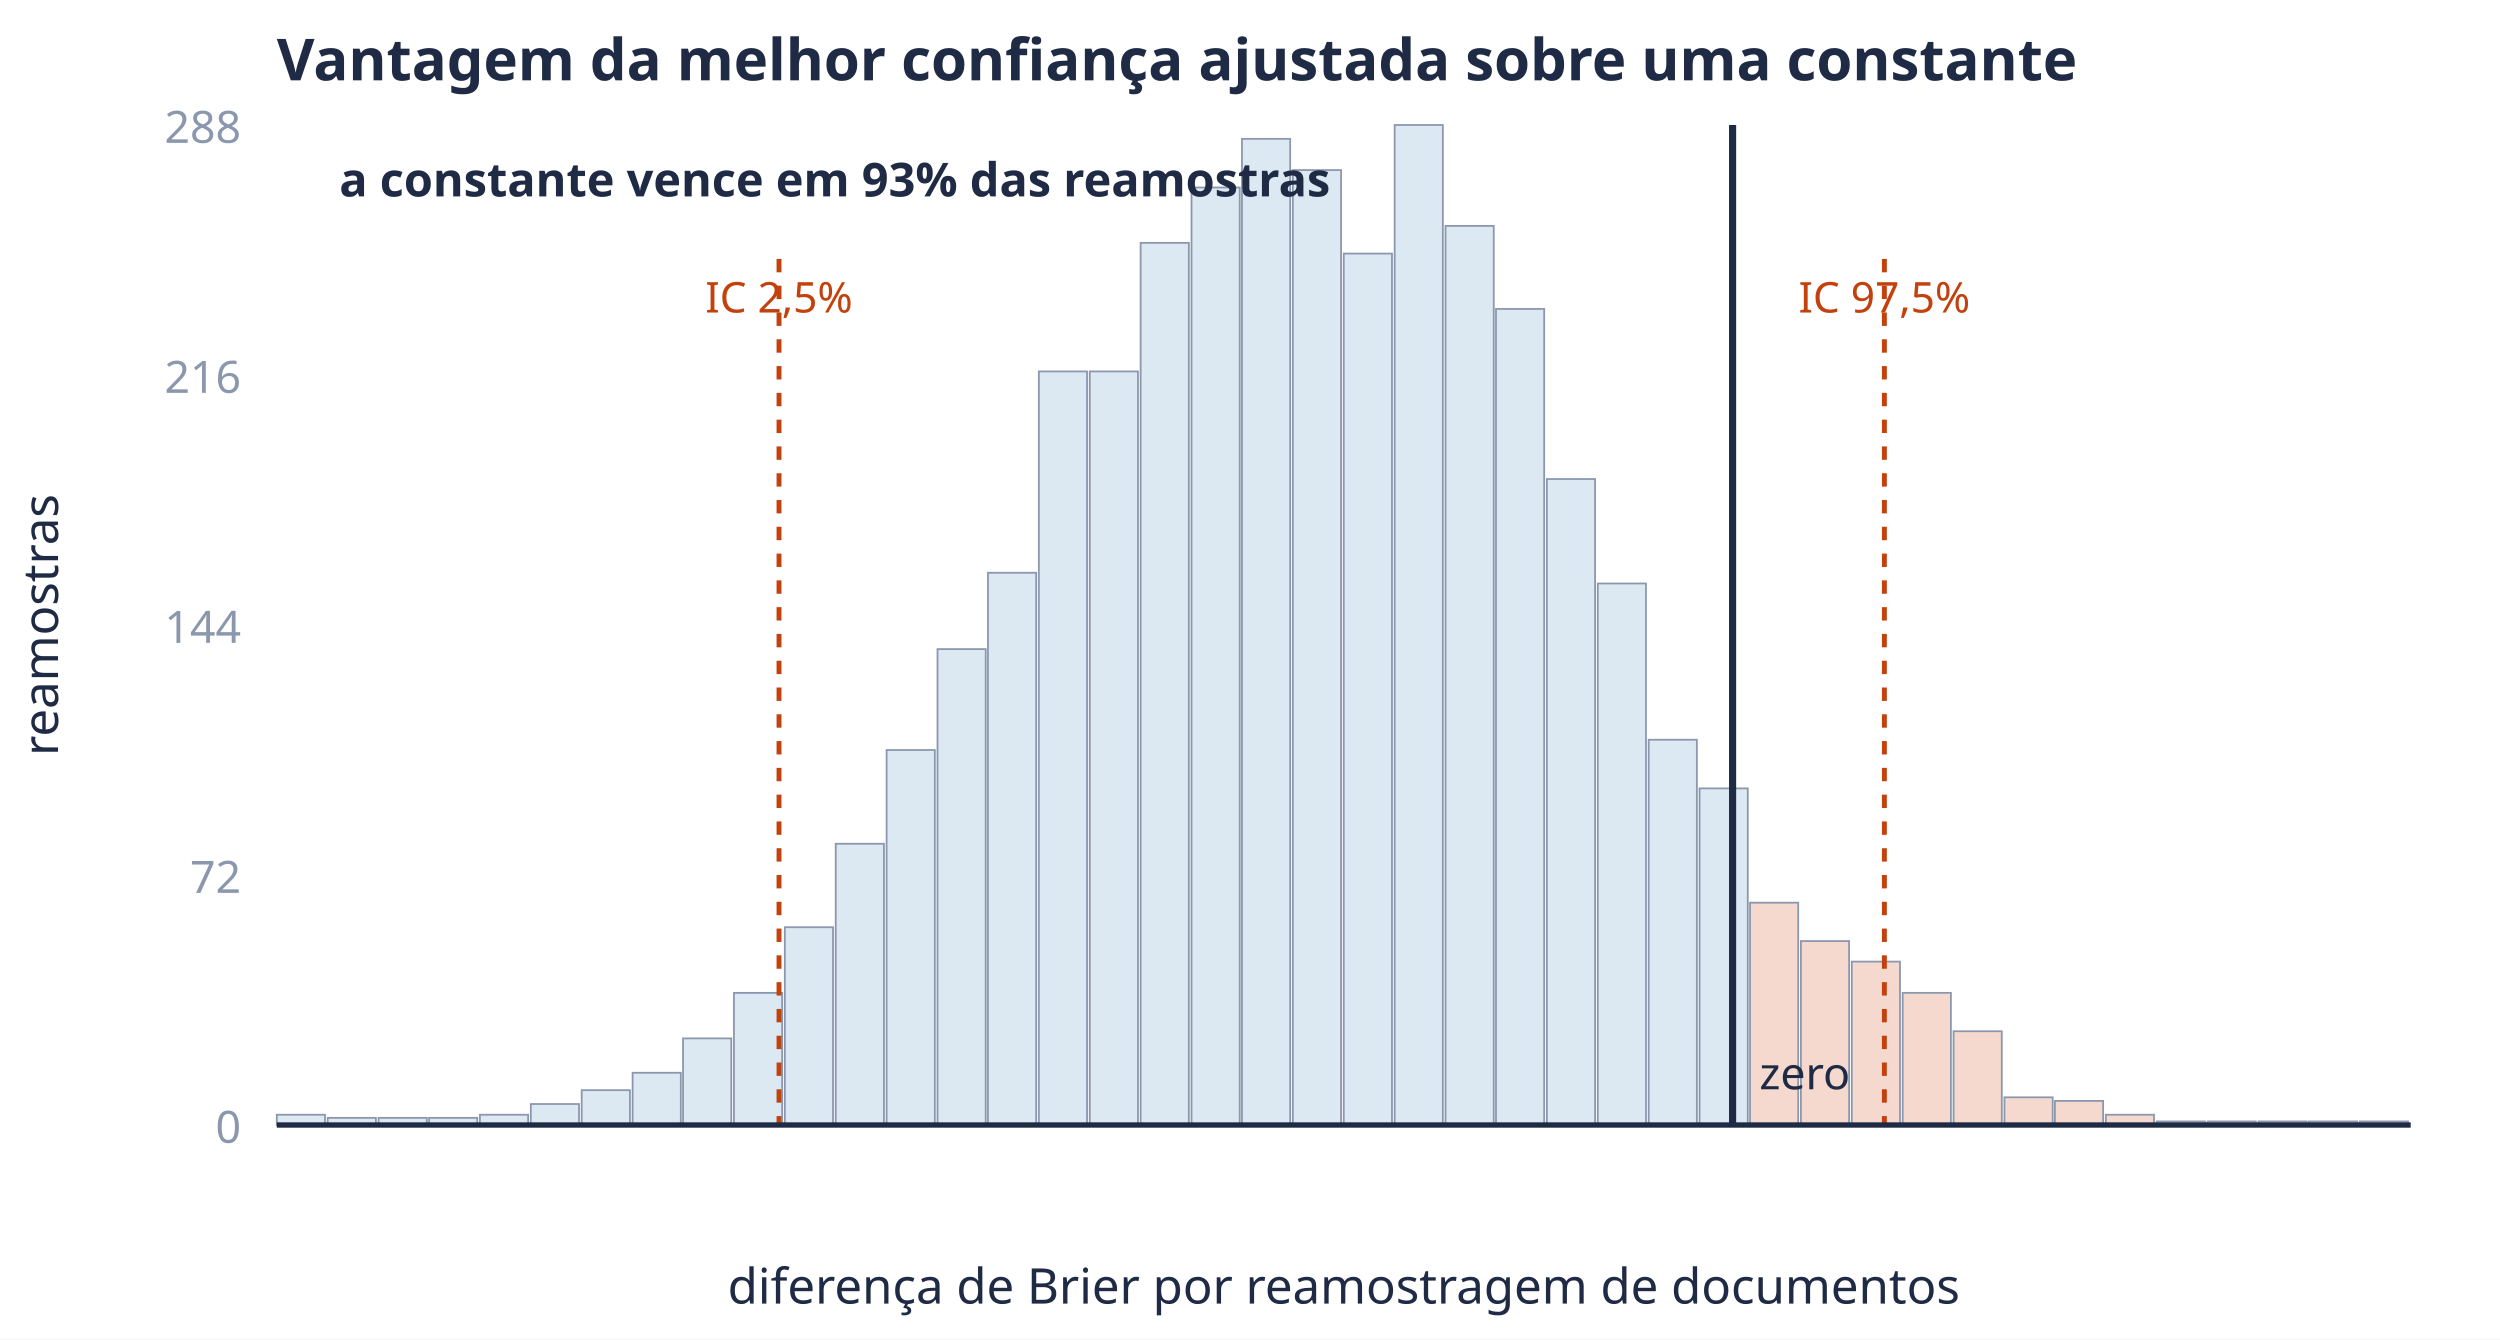
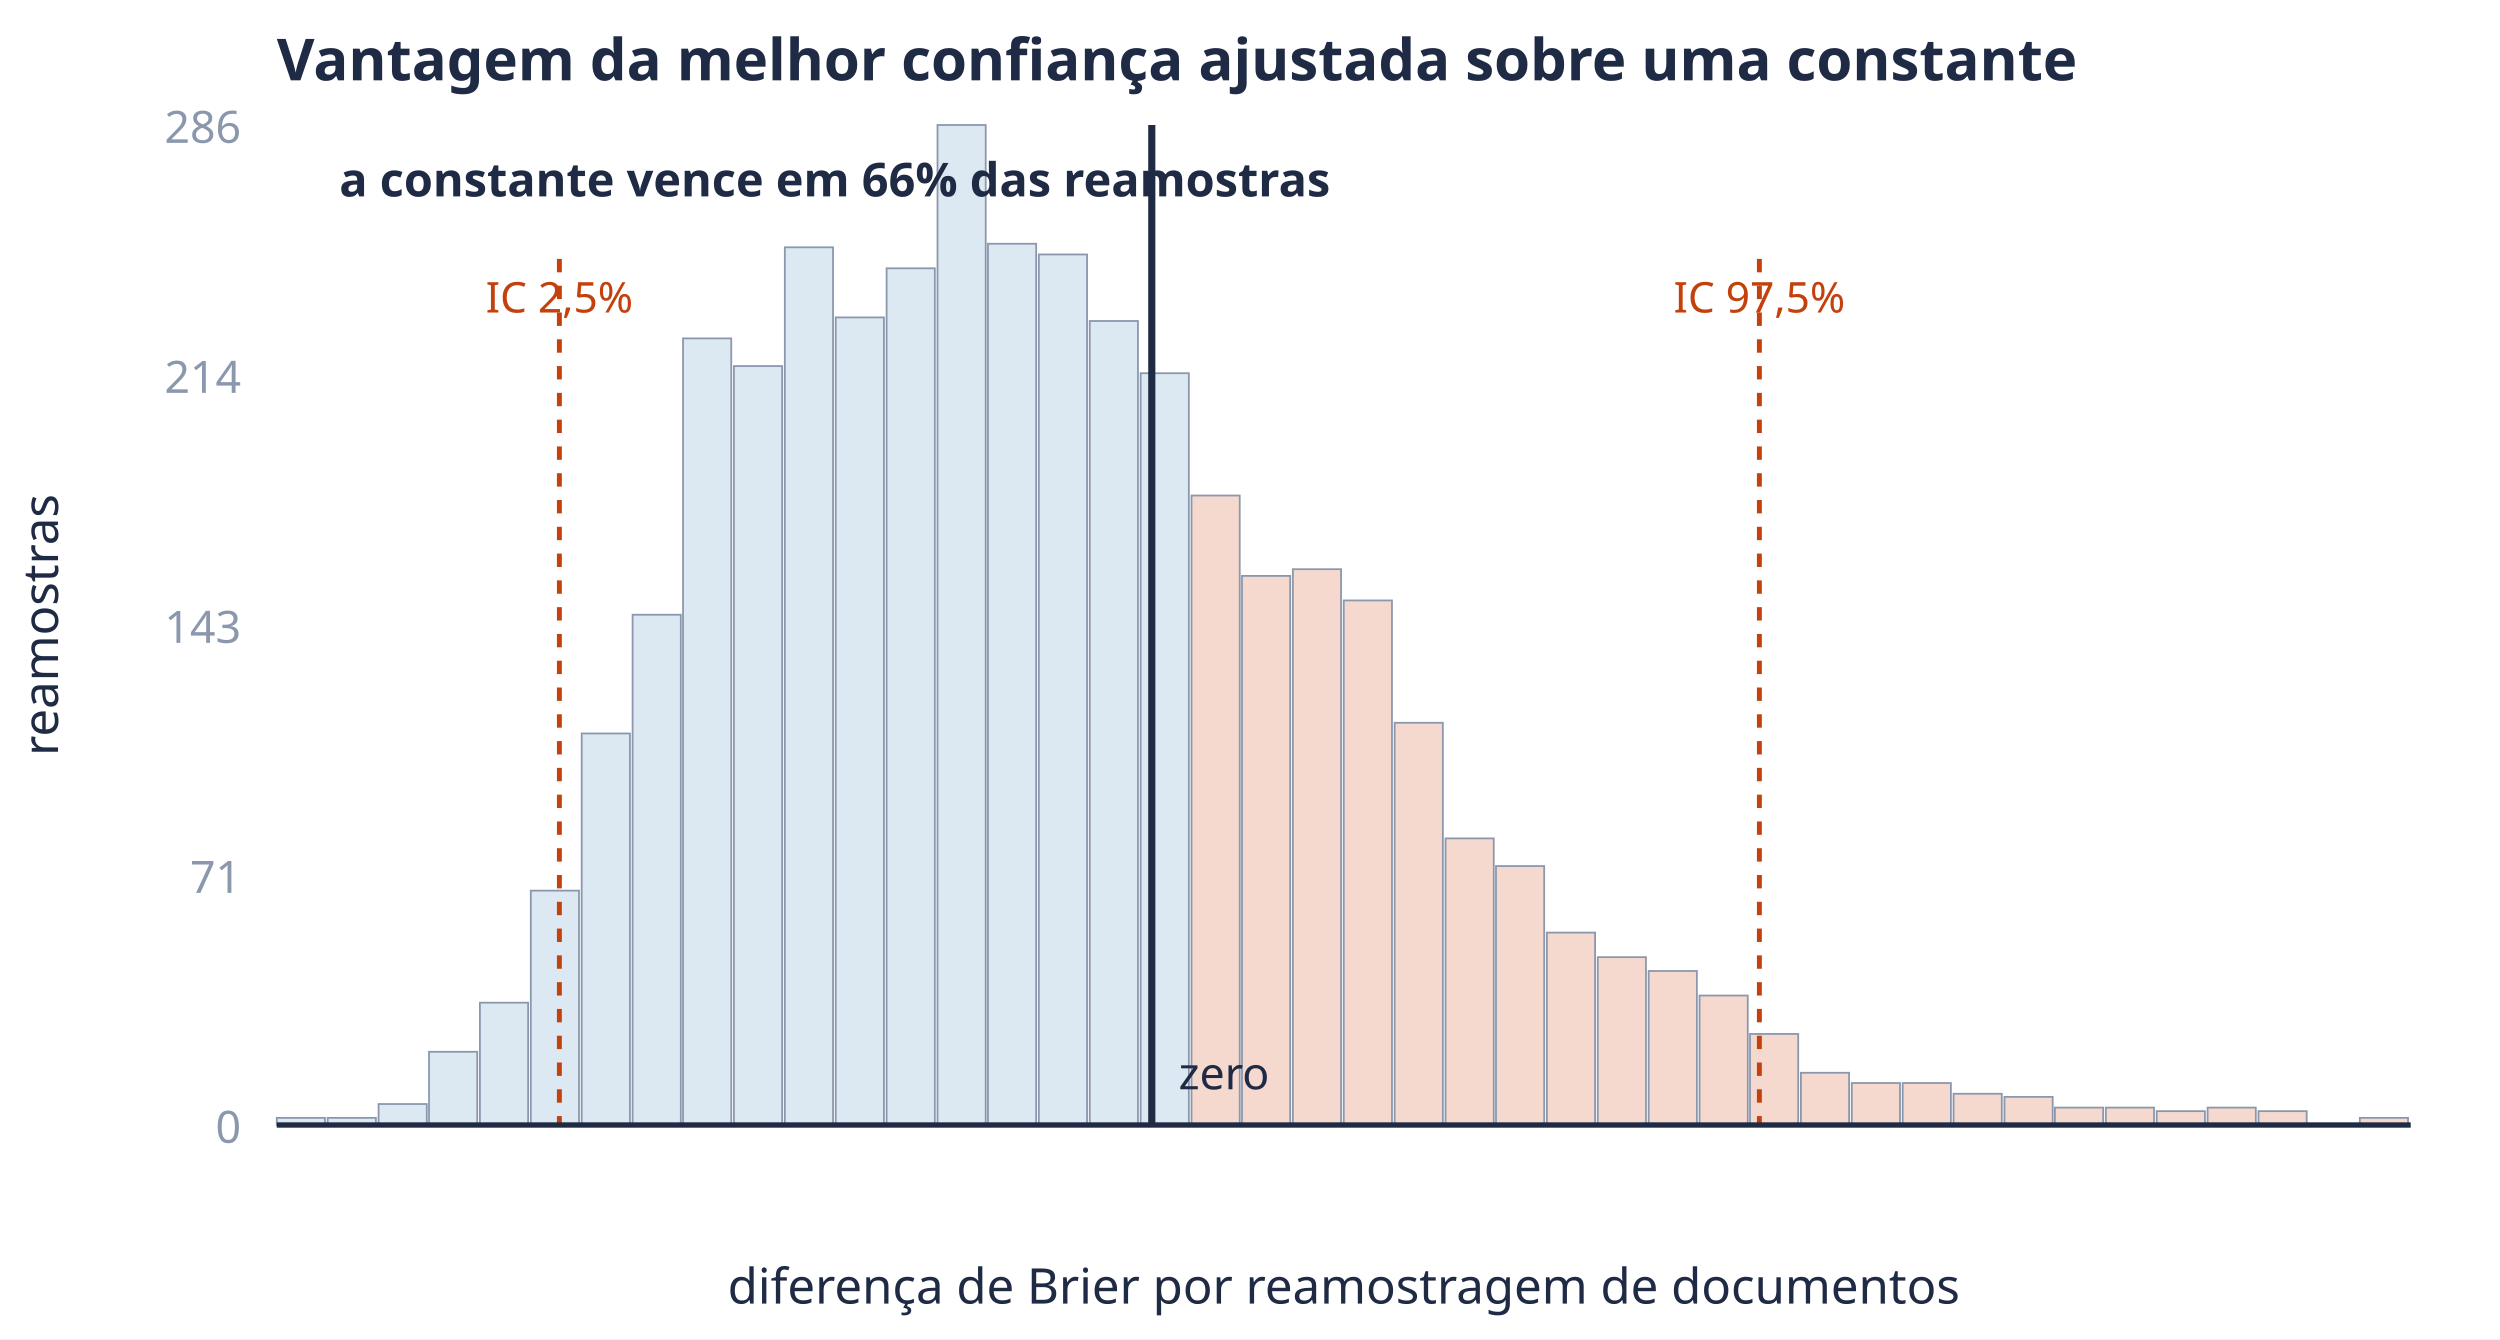
<svg xmlns="http://www.w3.org/2000/svg" width="560" height="300" viewBox="0 0 560 300">
  <rect width="560" height="300" fill="white" />
  <text x="62" y="18" font-size="13" font-weight="600" fill="#1F2A44" font-family="sans-serif">Vantagem da melhor confiança ajustada sobre uma constante</text>
  <text x="301" y="292" font-size="11" fill="#1F2A44" text-anchor="middle" font-family="sans-serif">diferença de Brier por reamostragem de documentos</text>
  <text x="13" y="140" font-size="11" fill="#1F2A44" text-anchor="middle" font-family="sans-serif" transform="rotate(-90 13 140)">reamostras</text>
-   <rect x="62.0" y="249.7" width="10.8" height="2.3" fill="#DCE8F2" stroke="#8A97AD" stroke-width="0.4" />
+   <rect x="62.0" y="250.4" width="10.8" height="1.6" fill="#DCE8F2" stroke="#8A97AD" stroke-width="0.4" />
  <rect x="73.4" y="250.4" width="10.8" height="1.6" fill="#DCE8F2" stroke="#8A97AD" stroke-width="0.4" />
-   <rect x="84.8" y="250.4" width="10.8" height="1.6" fill="#DCE8F2" stroke="#8A97AD" stroke-width="0.4" />
-   <rect x="96.1" y="250.4" width="10.8" height="1.6" fill="#DCE8F2" stroke="#8A97AD" stroke-width="0.4" />
-   <rect x="107.5" y="249.7" width="10.8" height="2.3" fill="#DCE8F2" stroke="#8A97AD" stroke-width="0.4" />
-   <rect x="118.9" y="247.3" width="10.8" height="4.7" fill="#DCE8F2" stroke="#8A97AD" stroke-width="0.4" />
-   <rect x="130.3" y="244.2" width="10.8" height="7.8" fill="#DCE8F2" stroke="#8A97AD" stroke-width="0.4" />
-   <rect x="141.7" y="240.3" width="10.8" height="11.7" fill="#DCE8F2" stroke="#8A97AD" stroke-width="0.4" />
-   <rect x="153.0" y="232.6" width="10.8" height="19.4" fill="#DCE8F2" stroke="#8A97AD" stroke-width="0.4" />
-   <rect x="164.4" y="222.4" width="10.8" height="29.6" fill="#DCE8F2" stroke="#8A97AD" stroke-width="0.4" />
-   <rect x="175.8" y="207.7" width="10.8" height="44.3" fill="#DCE8F2" stroke="#8A97AD" stroke-width="0.4" />
-   <rect x="187.2" y="189.0" width="10.8" height="63.0" fill="#DCE8F2" stroke="#8A97AD" stroke-width="0.4" />
-   <rect x="198.6" y="168.0" width="10.8" height="84.0" fill="#DCE8F2" stroke="#8A97AD" stroke-width="0.4" />
-   <rect x="210.0" y="145.4" width="10.8" height="106.6" fill="#DCE8F2" stroke="#8A97AD" stroke-width="0.4" />
-   <rect x="221.3" y="128.3" width="10.8" height="123.7" fill="#DCE8F2" stroke="#8A97AD" stroke-width="0.4" />
-   <rect x="232.7" y="83.2" width="10.8" height="168.8" fill="#DCE8F2" stroke="#8A97AD" stroke-width="0.4" />
-   <rect x="244.1" y="83.2" width="10.8" height="168.8" fill="#DCE8F2" stroke="#8A97AD" stroke-width="0.4" />
-   <rect x="255.5" y="54.4" width="10.8" height="197.6" fill="#DCE8F2" stroke="#8A97AD" stroke-width="0.4" />
-   <rect x="266.9" y="42.0" width="10.8" height="210.0" fill="#DCE8F2" stroke="#8A97AD" stroke-width="0.4" />
-   <rect x="278.2" y="31.1" width="10.8" height="220.9" fill="#DCE8F2" stroke="#8A97AD" stroke-width="0.4" />
-   <rect x="289.6" y="38.1" width="10.8" height="213.9" fill="#DCE8F2" stroke="#8A97AD" stroke-width="0.4" />
-   <rect x="301.0" y="56.8" width="10.8" height="195.2" fill="#DCE8F2" stroke="#8A97AD" stroke-width="0.4" />
-   <rect x="312.4" y="28.0" width="10.8" height="224.0" fill="#DCE8F2" stroke="#8A97AD" stroke-width="0.4" />
-   <rect x="323.8" y="50.6" width="10.8" height="201.4" fill="#DCE8F2" stroke="#8A97AD" stroke-width="0.4" />
-   <rect x="335.1" y="69.2" width="10.8" height="182.8" fill="#DCE8F2" stroke="#8A97AD" stroke-width="0.4" />
-   <rect x="346.5" y="107.3" width="10.8" height="144.7" fill="#DCE8F2" stroke="#8A97AD" stroke-width="0.4" />
-   <rect x="357.9" y="130.7" width="10.8" height="121.3" fill="#DCE8F2" stroke="#8A97AD" stroke-width="0.4" />
-   <rect x="369.3" y="165.7" width="10.8" height="86.3" fill="#DCE8F2" stroke="#8A97AD" stroke-width="0.4" />
-   <rect x="380.7" y="176.6" width="10.8" height="75.4" fill="#DCE8F2" stroke="#8A97AD" stroke-width="0.4" />
-   <rect x="392.0" y="202.2" width="10.8" height="49.8" fill="#F6D9CE" stroke="#8A97AD" stroke-width="0.4" />
-   <rect x="403.4" y="210.8" width="10.8" height="41.2" fill="#F6D9CE" stroke="#8A97AD" stroke-width="0.4" />
-   <rect x="414.8" y="215.4" width="10.8" height="36.6" fill="#F6D9CE" stroke="#8A97AD" stroke-width="0.4" />
-   <rect x="426.2" y="222.4" width="10.8" height="29.6" fill="#F6D9CE" stroke="#8A97AD" stroke-width="0.4" />
-   <rect x="437.6" y="231.0" width="10.8" height="21.0" fill="#F6D9CE" stroke="#8A97AD" stroke-width="0.4" />
-   <rect x="449.0" y="245.8" width="10.8" height="6.2" fill="#F6D9CE" stroke="#8A97AD" stroke-width="0.4" />
-   <rect x="460.3" y="246.6" width="10.8" height="5.4" fill="#F6D9CE" stroke="#8A97AD" stroke-width="0.4" />
-   <rect x="471.7" y="249.7" width="10.8" height="2.3" fill="#F6D9CE" stroke="#8A97AD" stroke-width="0.4" />
-   <rect x="483.1" y="251.2" width="10.8" height="0.8" fill="#F6D9CE" stroke="#8A97AD" stroke-width="0.4" />
-   <rect x="494.5" y="251.2" width="10.8" height="0.8" fill="#F6D9CE" stroke="#8A97AD" stroke-width="0.4" />
-   <rect x="505.9" y="251.2" width="10.8" height="0.8" fill="#F6D9CE" stroke="#8A97AD" stroke-width="0.4" />
-   <rect x="517.2" y="251.2" width="10.8" height="0.8" fill="#F6D9CE" stroke="#8A97AD" stroke-width="0.4" />
-   <rect x="528.6" y="251.2" width="10.8" height="0.8" fill="#F6D9CE" stroke="#8A97AD" stroke-width="0.4" />
-   <line x1="388.1" y1="28" x2="388.1" y2="252" stroke="#1F2A44" stroke-width="1.6" />
-   <text x="394.1" y="244.0" font-size="10" fill="#1F2A44" font-family="sans-serif">zero</text>
-   <line x1="174.5" y1="58" x2="174.5" y2="252" stroke="#C2410C" stroke-width="1.1" stroke-dasharray="3 3" />
-   <text x="174.5" y="70" font-size="9.5" fill="#C2410C" text-anchor="middle" font-family="sans-serif">IC 2,5%</text>
-   <line x1="422.1" y1="58" x2="422.1" y2="252" stroke="#C2410C" stroke-width="1.1" stroke-dasharray="3 3" />
-   <text x="422.1" y="70" font-size="9.5" fill="#C2410C" text-anchor="middle" font-family="sans-serif">IC 97,5%</text>
+   <rect x="84.8" y="247.3" width="10.8" height="4.7" fill="#DCE8F2" stroke="#8A97AD" stroke-width="0.4" />
+   <rect x="96.1" y="235.6" width="10.8" height="16.4" fill="#DCE8F2" stroke="#8A97AD" stroke-width="0.4" />
+   <rect x="107.5" y="224.6" width="10.8" height="27.4" fill="#DCE8F2" stroke="#8A97AD" stroke-width="0.4" />
+   <rect x="118.9" y="199.5" width="10.8" height="52.5" fill="#DCE8F2" stroke="#8A97AD" stroke-width="0.4" />
+   <rect x="130.3" y="164.3" width="10.8" height="87.7" fill="#DCE8F2" stroke="#8A97AD" stroke-width="0.4" />
+   <rect x="141.7" y="137.7" width="10.8" height="114.3" fill="#DCE8F2" stroke="#8A97AD" stroke-width="0.4" />
+   <rect x="153.0" y="75.8" width="10.8" height="176.2" fill="#DCE8F2" stroke="#8A97AD" stroke-width="0.4" />
+   <rect x="164.4" y="82.0" width="10.8" height="170.0" fill="#DCE8F2" stroke="#8A97AD" stroke-width="0.4" />
+   <rect x="175.8" y="55.4" width="10.8" height="196.6" fill="#DCE8F2" stroke="#8A97AD" stroke-width="0.4" />
+   <rect x="187.2" y="71.1" width="10.8" height="180.9" fill="#DCE8F2" stroke="#8A97AD" stroke-width="0.4" />
+   <rect x="198.6" y="60.1" width="10.8" height="191.9" fill="#DCE8F2" stroke="#8A97AD" stroke-width="0.4" />
+   <rect x="210.0" y="28.0" width="10.8" height="224.0" fill="#DCE8F2" stroke="#8A97AD" stroke-width="0.4" />
+   <rect x="221.3" y="54.6" width="10.8" height="197.4" fill="#DCE8F2" stroke="#8A97AD" stroke-width="0.4" />
+   <rect x="232.7" y="57.0" width="10.8" height="195.0" fill="#DCE8F2" stroke="#8A97AD" stroke-width="0.4" />
+   <rect x="244.1" y="71.9" width="10.8" height="180.1" fill="#DCE8F2" stroke="#8A97AD" stroke-width="0.4" />
+   <rect x="255.5" y="83.6" width="10.8" height="168.4" fill="#DCE8F2" stroke="#8A97AD" stroke-width="0.4" />
+   <rect x="266.9" y="111.0" width="10.8" height="141.0" fill="#F6D9CE" stroke="#8A97AD" stroke-width="0.4" />
+   <rect x="278.2" y="129.0" width="10.8" height="123.0" fill="#F6D9CE" stroke="#8A97AD" stroke-width="0.4" />
+   <rect x="289.6" y="127.5" width="10.8" height="124.5" fill="#F6D9CE" stroke="#8A97AD" stroke-width="0.4" />
+   <rect x="301.0" y="134.5" width="10.8" height="117.5" fill="#F6D9CE" stroke="#8A97AD" stroke-width="0.4" />
+   <rect x="312.4" y="161.9" width="10.8" height="90.1" fill="#F6D9CE" stroke="#8A97AD" stroke-width="0.4" />
+   <rect x="323.8" y="187.8" width="10.8" height="64.2" fill="#F6D9CE" stroke="#8A97AD" stroke-width="0.4" />
+   <rect x="335.1" y="194.0" width="10.8" height="58.0" fill="#F6D9CE" stroke="#8A97AD" stroke-width="0.4" />
+   <rect x="346.5" y="208.9" width="10.8" height="43.1" fill="#F6D9CE" stroke="#8A97AD" stroke-width="0.4" />
+   <rect x="357.9" y="214.4" width="10.8" height="37.6" fill="#F6D9CE" stroke="#8A97AD" stroke-width="0.4" />
+   <rect x="369.3" y="217.5" width="10.8" height="34.5" fill="#F6D9CE" stroke="#8A97AD" stroke-width="0.4" />
+   <rect x="380.7" y="223.0" width="10.8" height="29.0" fill="#F6D9CE" stroke="#8A97AD" stroke-width="0.4" />
+   <rect x="392.0" y="231.6" width="10.8" height="20.4" fill="#F6D9CE" stroke="#8A97AD" stroke-width="0.4" />
+   <rect x="403.4" y="240.3" width="10.8" height="11.7" fill="#F6D9CE" stroke="#8A97AD" stroke-width="0.4" />
+   <rect x="414.8" y="242.6" width="10.8" height="9.4" fill="#F6D9CE" stroke="#8A97AD" stroke-width="0.4" />
+   <rect x="426.2" y="242.6" width="10.8" height="9.4" fill="#F6D9CE" stroke="#8A97AD" stroke-width="0.4" />
+   <rect x="437.6" y="245.0" width="10.8" height="7.0" fill="#F6D9CE" stroke="#8A97AD" stroke-width="0.4" />
+   <rect x="449.0" y="245.7" width="10.8" height="6.3" fill="#F6D9CE" stroke="#8A97AD" stroke-width="0.4" />
+   <rect x="460.3" y="248.1" width="10.8" height="3.9" fill="#F6D9CE" stroke="#8A97AD" stroke-width="0.4" />
+   <rect x="471.7" y="248.1" width="10.8" height="3.9" fill="#F6D9CE" stroke="#8A97AD" stroke-width="0.4" />
+   <rect x="483.1" y="248.9" width="10.8" height="3.1" fill="#F6D9CE" stroke="#8A97AD" stroke-width="0.4" />
+   <rect x="494.5" y="248.1" width="10.8" height="3.9" fill="#F6D9CE" stroke="#8A97AD" stroke-width="0.4" />
+   <rect x="505.9" y="248.9" width="10.8" height="3.1" fill="#F6D9CE" stroke="#8A97AD" stroke-width="0.4" />
+   <rect x="517.2" y="252.0" width="10.8" height="0.0" fill="#F6D9CE" stroke="#8A97AD" stroke-width="0.4" />
+   <rect x="528.6" y="250.4" width="10.8" height="1.6" fill="#F6D9CE" stroke="#8A97AD" stroke-width="0.4" />
+   <line x1="258.0" y1="28" x2="258.0" y2="252" stroke="#1F2A44" stroke-width="1.6" />
+   <text x="264.0" y="244.0" font-size="10" fill="#1F2A44" font-family="sans-serif">zero</text>
+   <line x1="125.3" y1="58" x2="125.3" y2="252" stroke="#C2410C" stroke-width="1.1" stroke-dasharray="3 3" />
+   <text x="125.3" y="70" font-size="9.5" fill="#C2410C" text-anchor="middle" font-family="sans-serif">IC 2,5%</text>
+   <line x1="394.1" y1="58" x2="394.1" y2="252" stroke="#C2410C" stroke-width="1.1" stroke-dasharray="3 3" />
+   <text x="394.1" y="70" font-size="9.5" fill="#C2410C" text-anchor="middle" font-family="sans-serif">IC 97,5%</text>
  <text x="54" y="256.0" font-size="10" fill="#8A97AD" text-anchor="end" font-family="sans-serif">0</text>
-   <text x="54" y="200.0" font-size="10" fill="#8A97AD" text-anchor="end" font-family="sans-serif">72</text>
-   <text x="54" y="144.0" font-size="10" fill="#8A97AD" text-anchor="end" font-family="sans-serif">144</text>
-   <text x="54" y="88.0" font-size="10" fill="#8A97AD" text-anchor="end" font-family="sans-serif">216</text>
-   <text x="54" y="32.0" font-size="10" fill="#8A97AD" text-anchor="end" font-family="sans-serif">288</text>
-   <text x="76" y="44" font-size="10.5" font-weight="600" fill="#1F2A44" font-family="sans-serif">a constante vence em 93% das reamostras</text>
+   <text x="54" y="200.0" font-size="10" fill="#8A97AD" text-anchor="end" font-family="sans-serif">71</text>
+   <text x="54" y="144.0" font-size="10" fill="#8A97AD" text-anchor="end" font-family="sans-serif">143</text>
+   <text x="54" y="88.0" font-size="10" fill="#8A97AD" text-anchor="end" font-family="sans-serif">214</text>
+   <text x="54" y="32.0" font-size="10" fill="#8A97AD" text-anchor="end" font-family="sans-serif">286</text>
+   <text x="76" y="44" font-size="10.5" font-weight="600" fill="#1F2A44" font-family="sans-serif">a constante vence em 66% das reamostras</text>
  <line x1="62" y1="252" x2="540" y2="252" stroke="#1F2A44" stroke-width="1.2" />
</svg>
